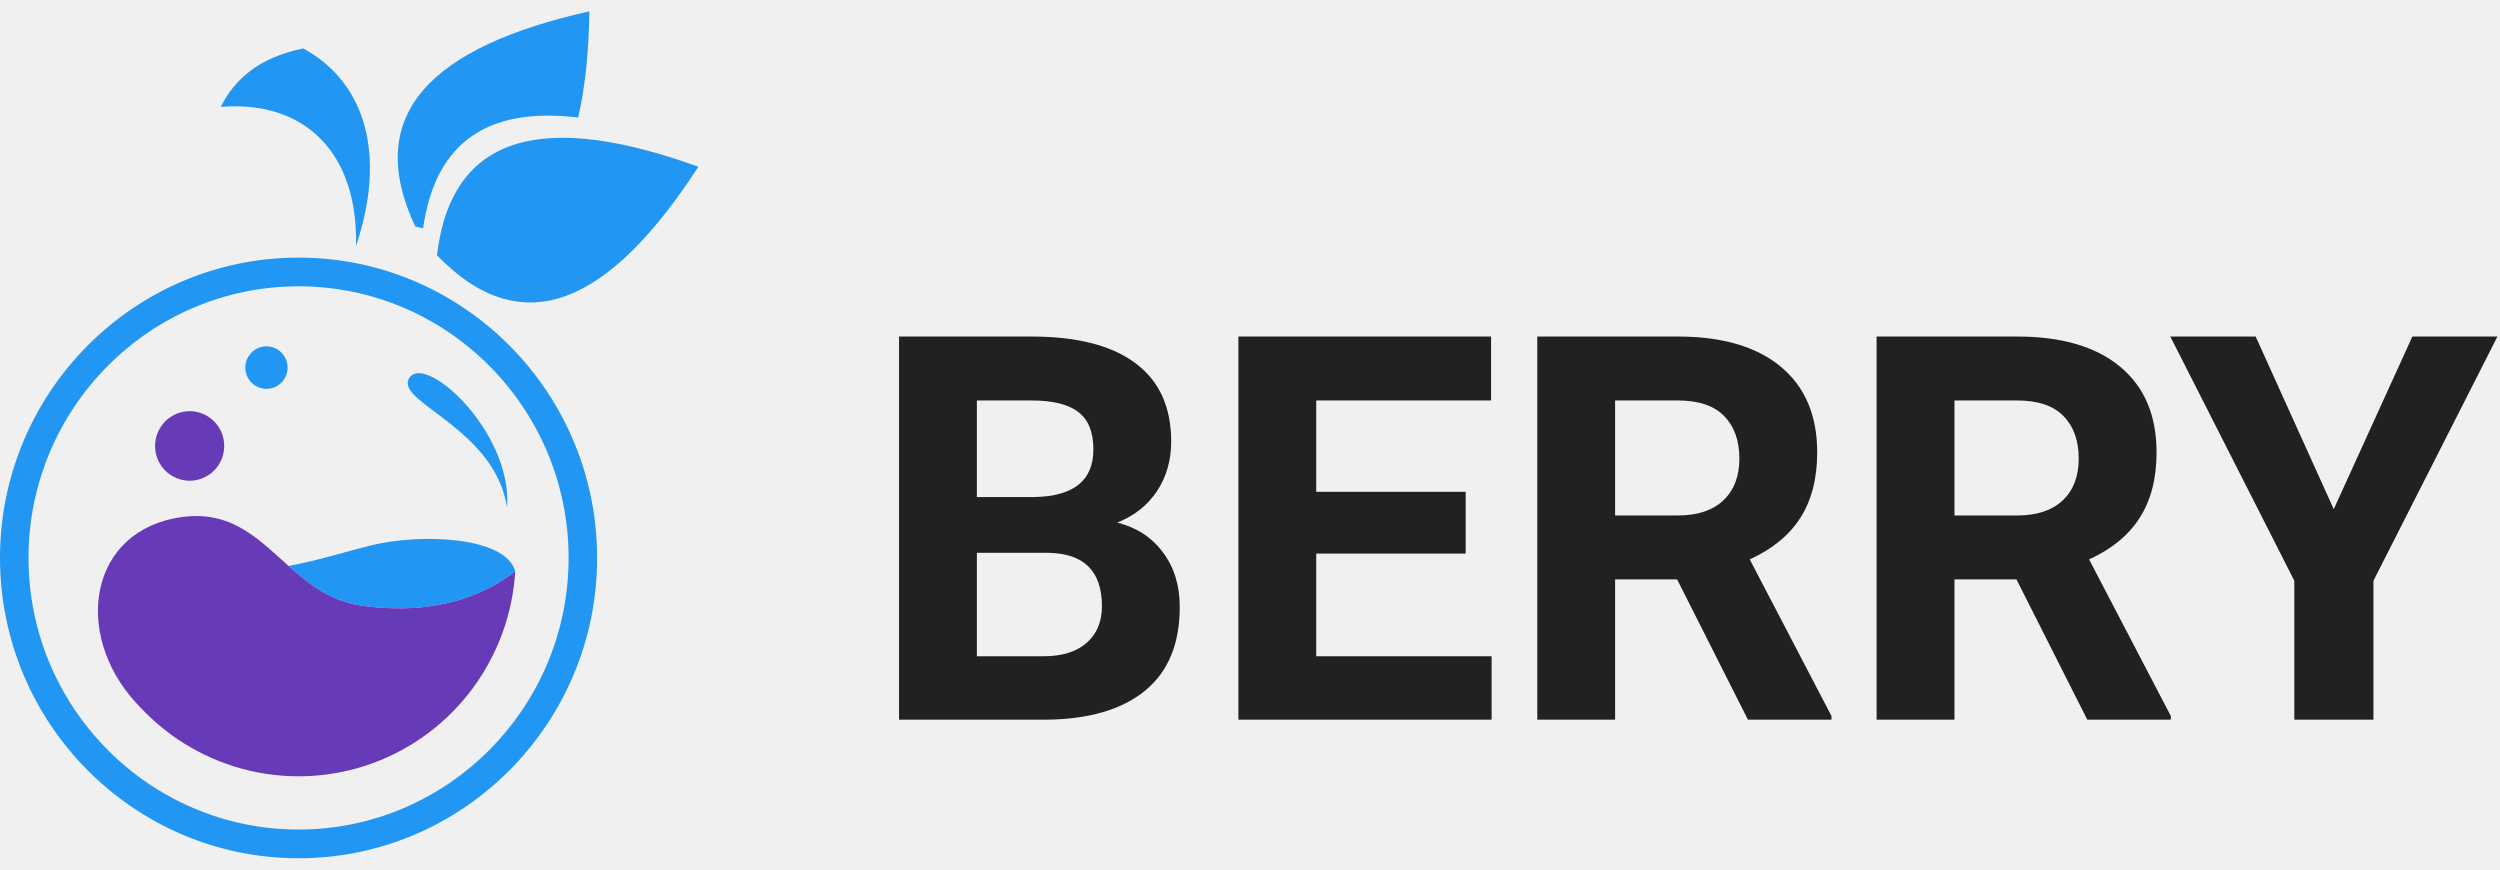
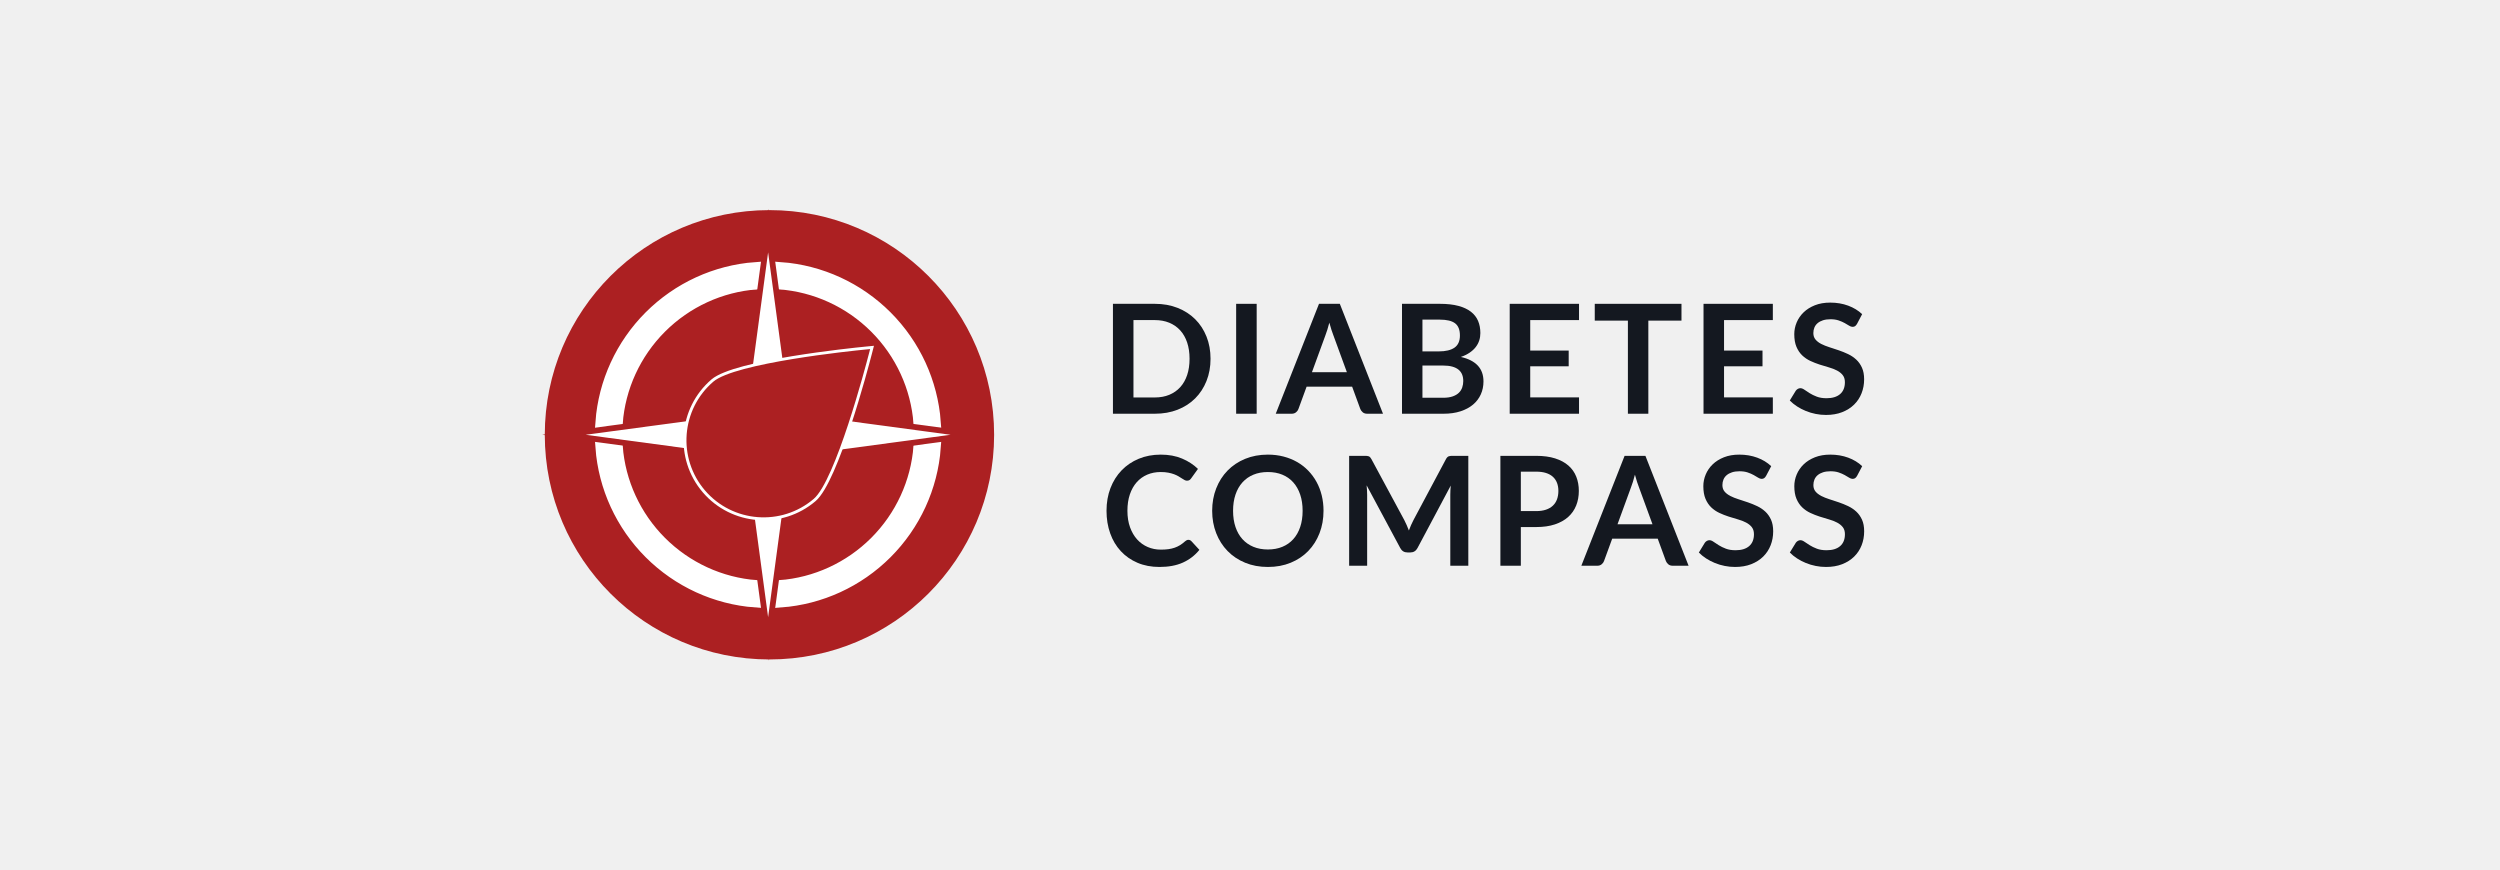
- <svg xmlns="http://www.w3.org/2000/svg" width="92" height="32" viewBox="0 0 92 32" fill="none">
-   <path d="M33.085 26.484V12.384H37.954C39.641 12.384 40.92 12.713 41.792 13.372C42.664 14.024 43.1 14.982 43.1 16.248C43.1 16.939 42.925 17.549 42.575 18.078C42.225 18.601 41.738 18.985 41.114 19.231C41.827 19.411 42.387 19.776 42.795 20.325C43.208 20.874 43.415 21.545 43.415 22.339C43.415 23.695 42.989 24.721 42.136 25.419C41.283 26.116 40.067 26.471 38.489 26.484H33.085ZM35.949 20.344V24.15H38.403C39.078 24.15 39.603 23.989 39.978 23.666C40.36 23.337 40.551 22.885 40.551 22.31C40.551 21.019 39.892 20.364 38.575 20.344H35.949ZM35.949 18.291H38.069C39.514 18.265 40.236 17.681 40.236 16.538C40.236 15.899 40.051 15.441 39.682 15.163C39.319 14.879 38.743 14.737 37.954 14.737H35.949V18.291ZM53.937 20.373H48.437V24.15H54.891V26.484H45.573V12.384H54.872V14.737H48.437V18.098H53.937V20.373ZM61.718 21.322H59.436V26.484H56.572V12.384H61.736C63.379 12.384 64.645 12.755 65.537 13.498C66.428 14.24 66.873 15.289 66.873 16.645C66.873 17.607 66.666 18.411 66.253 19.056C65.846 19.695 65.225 20.206 64.391 20.586L67.398 26.349V26.484H64.324L61.718 21.322ZM59.436 18.969H61.746C62.466 18.969 63.023 18.785 63.417 18.417C63.811 18.043 64.009 17.529 64.009 16.877C64.009 16.212 63.821 15.689 63.446 15.309C63.077 14.928 62.507 14.737 61.736 14.737H59.436V18.969ZM74.206 21.322H71.924V26.484H69.059V12.384H74.225C75.867 12.384 77.134 12.755 78.025 13.498C78.916 14.24 79.361 15.289 79.361 16.645C79.361 17.607 79.154 18.411 78.74 19.056C78.333 19.695 77.713 20.206 76.879 20.586L79.886 26.349V26.484H76.812L74.206 21.322ZM71.924 18.969H74.234C74.953 18.969 75.51 18.785 75.905 18.417C76.3 18.043 76.497 17.529 76.497 16.877C76.497 16.212 76.309 15.689 75.934 15.309C75.564 14.928 74.995 14.737 74.225 14.737H71.924V18.969ZM85.882 18.737L88.775 12.384H91.906L87.343 21.371V26.484H84.431V21.371L79.867 12.384H83.008L85.882 18.737Z" fill="#212121" />
-   <path d="M10.987 31.584C4.928 31.584 0 26.626 0 20.532C0 14.438 4.929 9.48 10.987 9.48C17.045 9.48 21.974 14.438 21.974 20.532C21.974 26.626 17.046 31.584 10.987 31.584ZM10.987 10.536C5.508 10.536 1.049 15.02 1.049 20.532C1.049 26.044 5.508 30.527 10.987 30.527C16.466 30.527 20.925 26.043 20.925 20.531C20.925 15.019 16.467 10.536 10.987 10.536Z" fill="#2196F3" />
-   <path d="M18.96 21.023C18.618 19.748 15.485 19.611 13.62 20.078C12.644 20.323 11.646 20.643 10.616 20.826C11.37 21.499 12.179 22.135 13.34 22.293C16.221 22.684 18.011 21.775 18.96 21.023Z" fill="#2196F3" />
-   <path d="M13.34 22.293C12.176 22.135 11.37 21.499 10.616 20.826C9.45 19.786 8.413 18.658 6.377 19.082C3.141 19.757 2.715 23.608 5.214 26.083C6.287 27.213 7.665 28.004 9.178 28.359C10.691 28.713 12.274 28.616 13.733 28.079C15.192 27.542 16.464 26.588 17.392 25.335C18.321 24.082 18.866 22.584 18.96 21.023C18.011 21.775 16.221 22.684 13.34 22.293Z" fill="#673AB7" />
-   <path d="M15.034 13.959C14.63 14.829 18.23 15.796 18.661 18.688C18.869 15.841 15.534 12.882 15.034 13.959Z" fill="#2196F3" />
-   <path d="M7.466 17.593C8.115 17.323 8.423 16.575 8.155 15.922C7.886 15.269 7.142 14.959 6.493 15.229C5.844 15.5 5.535 16.248 5.804 16.901C6.073 17.554 6.817 17.864 7.466 17.593Z" fill="#673AB7" />
-   <path d="M10.355 14.08C10.659 13.775 10.659 13.28 10.355 12.974C10.051 12.669 9.559 12.669 9.256 12.974C8.952 13.28 8.952 13.775 9.256 14.08C9.559 14.385 10.051 14.385 10.355 14.08Z" fill="#2196F3" />
-   <path d="M13.101 9.052C14.225 5.715 13.47 3.049 11.161 1.782C9.584 2.105 8.647 2.873 8.125 3.934C11.22 3.682 13.184 5.63 13.101 9.052Z" fill="#2196F3" />
-   <path d="M25.698 6.136C20.139 4.129 16.63 4.818 16.079 9.391C19.265 12.697 22.474 11.115 25.698 6.136Z" fill="#2196F3" />
-   <path d="M21.276 4.325C21.534 3.217 21.668 1.908 21.688 0.417C15.923 1.709 13.322 4.177 15.284 8.338C15.382 8.362 15.475 8.381 15.57 8.401C16.028 5.144 18.046 3.938 21.276 4.325Z" fill="#2196F3" />
+ <svg xmlns="http://www.w3.org/2000/svg" version="1.1" id="svg2" width="92" height="32" viewBox="0 0 1600 800">
+   <defs id="defs6" />
+   <g id="g8" transform="matrix(1.333333,0,0,-1.333333,0,800)">
+     <g id="g10" transform="scale(0.1)">
+       <path d="m 4234.44,3000 c 0,-856.15 -694.06,-1550.22 -1550.22,-1550.22 -856.15,0 -1550.21,694.07 -1550.21,1550.22 0,856.16 694.06,1550.21 1550.21,1550.21 856.16,0 1550.22,-694.05 1550.22,-1550.21" style="fill:#ac2022;fill-opacity:1;fill-rule:nonzero;stroke:none" id="path12" />
+       <path d="m 3748.09,3081.63 c -19.08,255.83 -129.95,497.08 -312.19,679.32 -182.24,182.24 -423.5,293.12 -679.33,312.19 l 3.62,48.53 c 267.45,-19.94 519.64,-135.82 710.12,-326.31 190.48,-190.48 306.36,-442.67 326.31,-710.12 z m -2146.29,0 -48.52,3.61 c 19.94,267.45 135.83,519.65 326.3,710.12 190.48,190.48 442.68,306.37 710.13,326.31 l 3.61,-48.53 c -255.83,-19.07 -497.09,-129.95 -679.33,-312.19 -182.24,-182.24 -293.11,-423.49 -312.19,-679.32 z m 987.91,-1203.3 c -267.45,19.95 -519.65,135.83 -710.13,326.31 -190.47,190.47 -306.36,442.67 -326.3,710.11 l 48.52,3.63 c 19.08,-255.83 129.95,-497.09 312.19,-679.33 182.25,-182.25 423.5,-293.11 679.33,-312.2 z m 170.48,0 -3.62,48.52 c 255.83,19.09 497.09,129.95 679.33,312.2 182.24,182.24 293.11,423.5 312.19,679.33 l 48.53,-3.63 c -19.95,-267.44 -135.83,-519.64 -326.31,-710.11 -190.48,-190.48 -442.67,-306.36 -710.12,-326.31" style="fill:#ffffff;fill-opacity:1;fill-rule:nonzero;stroke:none" id="path14" />
+       <path d="m 3748.09,3081.63 c -19.08,255.83 -129.95,497.08 -312.19,679.32 -182.24,182.24 -423.5,293.12 -679.33,312.19 l 3.62,48.53 c 267.45,-19.94 519.64,-135.82 710.12,-326.31 190.48,-190.48 306.36,-442.67 326.31,-710.12 z m -2146.29,0 -48.52,3.61 c 19.94,267.45 135.83,519.65 326.3,710.12 190.48,190.48 442.68,306.37 710.13,326.31 l 3.61,-48.53 c -255.83,-19.07 -497.09,-129.95 -679.33,-312.19 -182.24,-182.24 -293.11,-423.49 -312.19,-679.32 z m 987.91,-1203.3 c -267.45,19.95 -519.65,135.83 -710.13,326.31 -190.47,190.47 -306.36,442.67 -326.3,710.11 l 48.52,3.63 c 19.08,-255.83 129.95,-497.09 312.19,-679.33 182.25,-182.25 423.5,-293.11 679.33,-312.2 z m 170.48,0 -3.62,48.52 c 255.83,19.09 497.09,129.95 679.33,312.2 182.24,182.24 293.11,423.5 312.19,679.33 l 48.53,-3.63 c -19.95,-267.44 -135.83,-519.64 -326.31,-710.11 -190.48,-190.48 -442.67,-306.36 -710.12,-326.31 z" style="fill:none;stroke:#ffffff;stroke-width:140;stroke-linecap:butt;stroke-linejoin:miter;stroke-miterlimit:10;stroke-dasharray:none;stroke-opacity:1" id="path16" />
+       <path d="m 2674.95,3011.47 -143.68,143.67 143.68,1067.48 z" style="fill:#ffffff;fill-opacity:1;fill-rule:nonzero;stroke:none" id="path18" />
+       <path d="M 2674.95,2988.53 2818.62,2844.86 2674.95,1777.37 Z" style="fill:#ffffff;fill-opacity:1;fill-rule:nonzero;stroke:none" id="path20" />
+       <path d="M 2842.04,3167.1 2674.95,4408.61 2507.85,3167.1 1266.34,3000 l 1241.51,-167.09 167.1,-1241.52 167.09,1241.52 1241.51,167.1 -1241.51,167.09" style="fill:#ffffff;fill-opacity:1;fill-rule:nonzero;stroke:none" id="path22" />
+       <path d="M 2842.04,3167.1 2674.95,4408.61 2507.85,3167.1 1266.34,3000 l 1241.51,-167.09 167.1,-1241.52 167.09,1241.52 1241.51,167.1 z" style="fill:none;stroke:#ac2022;stroke-width:40;stroke-linecap:butt;stroke-linejoin:miter;stroke-miterlimit:10;stroke-dasharray:none;stroke-opacity:1" id="path24" />
+       <path d="M 2663.48,3000 2519.8,2856.34 1452.32,3000 Z" style="fill:#ffffff;fill-opacity:1;fill-rule:nonzero;stroke:none" id="path26" />
+       <path d="m 3379.94,3555.96 12.12,46.78 -48.09,-4.73 c -91.59,-9.03 -899.28,-91.96 -1052.91,-223.4 -227.27,-194.48 -253.97,-537.59 -59.5,-764.87 194.46,-227.26 537.59,-253.95 764.86,-59.48 153.63,131.46 360.44,916.61 383.52,1005.7" style="fill:#ac2022;fill-opacity:1;fill-rule:nonzero;stroke:none" id="path28" />
+       <path d="m 3379.94,3555.96 12.12,46.78 -48.09,-4.73 c -91.59,-9.03 -899.28,-91.96 -1052.91,-223.4 -227.27,-194.48 -253.97,-537.59 -59.5,-764.87 194.46,-227.26 537.59,-253.95 764.86,-59.48 153.63,131.46 360.44,916.61 383.52,1005.7 z" style="fill:none;stroke:#ffffff;stroke-width:20;stroke-linecap:butt;stroke-linejoin:miter;stroke-miterlimit:10;stroke-dasharray:none;stroke-opacity:1" id="path30" />
+       <path d="m 5582.94,3524.45 c 0,41.6 -5.51,78.94 -16.52,111.97 -11.01,33.05 -26.93,61.02 -47.72,83.92 -20.81,22.9 -45.98,40.47 -75.53,52.7 -29.54,12.25 -62.84,18.36 -99.9,18.36 h -147.38 v -533.9 h 147.38 c 37.06,0 70.36,6.12 99.9,18.36 29.55,12.24 54.72,29.81 75.53,52.71 20.79,22.9 36.71,50.87 47.72,83.91 11.01,33.04 16.52,70.36 16.52,111.97 z m 144.75,0 c 0,-55.6 -9.27,-106.64 -27.8,-153.13 -18.53,-46.51 -44.57,-86.55 -78.14,-120.11 -33.56,-33.57 -73.95,-59.61 -121.14,-78.15 -47.21,-18.53 -99.66,-27.79 -157.34,-27.79 h -288.98 v 758.36 h 288.98 c 57.68,0 110.13,-9.36 157.34,-28.05 47.19,-18.71 87.58,-44.76 121.14,-78.14 33.57,-33.4 59.61,-73.34 78.14,-119.84 18.53,-46.52 27.8,-97.55 27.8,-153.15" style="fill:#141820;fill-opacity:1;fill-rule:nonzero;stroke:none" id="path32" />
+       <path d="m 6046.04,3145.27 h -141.6 v 758.36 h 141.6 v -758.36" style="fill:#141820;fill-opacity:1;fill-rule:nonzero;stroke:none" id="path34" />
+       <path d="m 6668.56,3431.62 -92.3,252.27 c -4.55,11.2 -9.27,24.47 -14.16,39.86 -4.91,15.38 -9.8,31.98 -14.69,49.82 -4.54,-17.84 -9.27,-34.53 -14.16,-50.09 -4.89,-15.55 -9.62,-29.11 -14.16,-40.64 l -91.78,-251.22 z m 249.12,-286.35 h -109.09 c -12.24,0 -22.2,3.06 -29.88,9.18 -7.7,6.1 -13.48,13.71 -17.32,22.81 l -56.64,154.72 H 6390.6 l -56.64,-154.72 c -2.8,-8.04 -8.21,-15.39 -16.25,-22.03 -8.06,-6.64 -18.02,-9.96 -29.9,-9.96 h -110.14 l 298.42,758.36 h 143.7 l 297.89,-758.36" style="fill:#141820;fill-opacity:1;fill-rule:nonzero;stroke:none" id="path36" />
+       <path d="m 7332.52,3255.41 c 26.23,0 48.25,3.14 66.08,9.44 17.84,6.29 32.08,14.69 42.75,25.17 10.66,10.49 18.36,22.73 23.07,36.71 4.73,13.98 7.08,28.85 7.08,44.59 0,16.42 -2.61,31.2 -7.86,44.31 -5.25,13.11 -13.47,24.29 -24.65,33.56 -11.19,9.27 -25.62,16.33 -43.27,21.24 -17.66,4.89 -38.89,7.35 -63.72,7.35 h -142.13 v -222.37 z m -142.65,539.14 v -219.23 h 112.23 c 48.26,0 84.7,8.74 109.35,26.23 24.66,17.47 36.98,45.27 36.98,83.39 0,39.5 -11.19,67.66 -33.56,84.43 -22.38,16.79 -57.36,25.18 -104.89,25.18 z m 120.11,109.08 c 49.64,0 92.12,-4.71 127.44,-14.16 35.31,-9.43 64.25,-22.9 86.79,-40.38 22.55,-17.48 39.07,-38.63 49.57,-63.46 10.49,-24.82 15.72,-52.79 15.72,-83.9 0,-17.84 -2.61,-34.89 -7.86,-51.15 -5.25,-16.26 -13.38,-31.46 -24.39,-45.63 -11.01,-14.14 -24.99,-27 -41.96,-38.54 -16.96,-11.54 -37.15,-21.33 -60.56,-29.37 104.19,-23.43 156.29,-79.72 156.29,-168.88 0,-32.18 -6.13,-61.87 -18.37,-89.15 -12.24,-27.27 -30.08,-50.79 -53.49,-70.54 -23.43,-19.75 -52.27,-35.24 -86.53,-46.41 -34.28,-11.2 -73.44,-16.79 -117.48,-16.79 h -286.36 v 758.36 h 261.19" style="fill:#141820;fill-opacity:1;fill-rule:nonzero;stroke:none" id="path38" />
+       <path d="m 7933.55,3791.4 v -210.3 h 265.38 v -108.56 h -265.38 v -214.52 h 336.7 v -112.75 h -478.3 v 758.36 h 478.3 V 3791.4 h -336.7" style="fill:#141820;fill-opacity:1;fill-rule:nonzero;stroke:none" id="path40" />
+       <path d="m 8977.22,3787.73 h -228.66 v -642.46 h -141.09 v 642.46 h -228.66 v 115.9 h 598.41 v -115.9" style="fill:#141820;fill-opacity:1;fill-rule:nonzero;stroke:none" id="path42" />
+       <path d="m 9270.91,3791.4 v -210.3 h 265.37 v -108.56 h -265.37 v -214.52 h 336.69 v -112.75 h -478.29 v 758.36 H 9607.6 V 3791.4 h -336.69" style="fill:#141820;fill-opacity:1;fill-rule:nonzero;stroke:none" id="path44" />
+       <path d="m 10188.7,3765.71 c -4.2,-7.35 -8.6,-12.68 -13.4,-16.01 -4.7,-3.32 -10.5,-4.98 -17.5,-4.98 -7.4,0 -15.3,2.7 -23.9,8.13 -8.6,5.42 -18.8,11.45 -30.7,18.09 -11.9,6.66 -25.8,12.68 -41.7,18.1 -15.9,5.41 -34.7,8.13 -56.4,8.13 -19.54,0 -36.66,-2.36 -51.35,-7.08 -14.68,-4.71 -27.02,-11.27 -36.98,-19.67 -9.96,-8.38 -17.39,-18.44 -22.29,-30.15 -4.9,-11.72 -7.34,-24.58 -7.34,-38.54 0,-17.84 4.98,-32.71 14.94,-44.58 9.97,-11.9 23.17,-22.04 39.61,-30.43 16.43,-8.38 35.14,-15.91 56.11,-22.55 21,-6.64 42.5,-13.72 64.5,-21.24 22,-7.51 43.5,-16.26 64.5,-26.22 21,-9.96 39.7,-22.55 56.1,-37.77 16.5,-15.2 29.7,-33.83 39.6,-55.85 10,-22.03 15,-48.78 15,-80.24 0,-34.28 -5.9,-66.35 -17.6,-96.23 -11.7,-29.9 -28.8,-55.96 -51.4,-78.15 -22.5,-22.21 -50.1,-39.69 -82.6,-52.45 -32.5,-12.76 -69.7,-19.14 -111.7,-19.14 -24.12,0 -47.9,2.36 -71.32,7.08 -23.43,4.72 -45.89,11.45 -67.4,20.2 -21.5,8.73 -41.69,19.22 -60.58,31.45 -18.87,12.25 -35.66,25.88 -50.34,40.91 l 41.43,67.67 c 3.5,4.88 8.04,8.99 13.64,12.31 5.58,3.33 11.54,4.99 17.84,4.99 8.73,0 18.16,-3.59 28.31,-10.75 10.13,-7.17 22.2,-15.14 36.19,-23.87 13.98,-8.75 30.32,-16.7 49.03,-23.85 18.71,-7.17 41.18,-10.76 67.4,-10.76 40.2,0 71.3,9.52 93.4,28.58 22,19.05 33,46.41 33,82.08 0,19.93 -5,36.19 -15,48.78 -9.9,12.58 -23.1,23.15 -39.6,31.73 -16.4,8.56 -35.1,15.82 -56.06,21.76 -20.99,5.95 -42.32,12.41 -64,19.41 -21.68,6.98 -43,15.37 -63.98,25.16 -20.97,9.79 -39.68,22.55 -56.11,38.29 -16.44,15.74 -29.64,35.4 -39.6,59 -9.96,23.6 -14.95,52.71 -14.95,87.32 0,27.63 5.51,54.55 16.52,80.77 11.01,26.22 27.01,49.48 47.99,69.76 20.98,20.27 46.86,36.53 77.62,48.77 30.77,12.24 66.09,18.37 105.97,18.37 44.7,0 86,-7.01 123.7,-20.99 37.8,-13.98 70,-33.56 96.5,-58.74 l -35.1,-66.6" style="fill:#141820;fill-opacity:1;fill-rule:nonzero;stroke:none" id="path46" />
+       <path d="m 5574.81,2275.19 c 7.68,0 14.51,-2.98 20.44,-8.91 l 55.6,-60.31 c -30.77,-38.12 -68.62,-67.31 -113.55,-87.59 -44.93,-20.29 -98.86,-30.41 -161.79,-30.41 -56.3,0 -106.9,9.6 -151.83,28.83 -44.93,19.23 -83.3,45.98 -115.13,80.25 -31.81,34.26 -56.19,75.16 -73.15,122.72 -16.96,47.54 -25.43,99.47 -25.43,155.76 0,57 9.09,109.17 27.27,156.57 18.17,47.35 43.79,88.17 76.82,122.45 33.05,34.27 72.46,60.93 118.27,79.98 45.8,19.05 96.51,28.59 152.09,28.59 55.25,0 104.28,-9.11 147.12,-27.27 42.82,-18.2 79.27,-41.97 109.35,-71.34 l -47.21,-65.56 c -2.79,-4.2 -6.38,-7.86 -10.74,-11 -4.38,-3.16 -10.41,-4.73 -18.1,-4.73 -5.25,0 -10.67,1.48 -16.26,4.45 -5.59,2.97 -11.71,6.65 -18.36,11.03 -6.64,4.36 -14.34,9.17 -23.07,14.41 -8.75,5.26 -18.89,10.06 -30.42,14.43 -11.54,4.36 -24.91,8.03 -40.12,11.02 -15.21,2.96 -32.78,4.46 -52.71,4.46 -33.92,0 -64.94,-6.04 -93.09,-18.1 -28.14,-12.07 -52.37,-29.55 -72.64,-52.44 -20.28,-22.91 -36.02,-50.89 -47.19,-83.92 -11.2,-33.04 -16.79,-70.72 -16.79,-113.03 0,-42.66 6.03,-80.58 18.1,-113.79 12.06,-33.24 28.39,-61.2 49.03,-83.93 20.63,-22.72 44.92,-40.11 72.9,-52.17 27.97,-12.07 58.04,-18.09 90.2,-18.09 19.23,0 36.63,1.03 52.19,3.13 15.56,2.1 29.9,5.42 43.01,9.97 13.11,4.54 25.52,10.4 37.24,17.57 11.7,7.16 23.33,16 34.87,26.48 3.48,3.15 7.16,5.69 11.01,7.61 3.85,1.92 7.87,2.88 12.07,2.88" style="fill:#141820;fill-opacity:1;fill-rule:nonzero;stroke:none" id="path48" />
+       <path d="m 6363.07,2475.53 c 0,41.61 -5.59,78.94 -16.78,111.98 -11.2,33.04 -27.1,61.1 -47.73,84.18 -20.63,23.06 -45.71,40.72 -75.25,52.97 -29.55,12.23 -62.86,18.36 -99.91,18.36 -37.07,0 -70.37,-6.13 -99.91,-18.36 -29.55,-12.25 -54.73,-29.91 -75.52,-52.97 -20.81,-23.08 -36.81,-51.14 -47.99,-84.18 -11.2,-33.04 -16.79,-70.37 -16.79,-111.98 0,-41.61 5.59,-78.92 16.79,-111.97 11.18,-33.04 27.18,-61 47.99,-83.9 20.79,-22.9 45.97,-40.47 75.52,-52.72 29.54,-12.24 62.84,-18.36 99.91,-18.36 37.05,0 70.36,6.12 99.91,18.36 29.54,12.25 54.62,29.82 75.25,52.72 20.63,22.9 36.53,50.86 47.73,83.9 11.19,33.05 16.78,70.36 16.78,111.97 z m 144.22,0 c 0,-55.59 -9.16,-107.08 -27.52,-154.45 -18.36,-47.37 -44.32,-88.36 -77.89,-122.99 -33.56,-34.61 -73.95,-61.62 -121.14,-81.02 -47.21,-19.41 -99.66,-29.1 -157.34,-29.1 -57.35,0 -109.62,9.69 -156.81,29.1 -47.21,19.4 -87.68,46.41 -121.42,81.02 -33.74,34.63 -59.88,75.62 -78.4,122.99 -18.54,47.37 -27.8,98.86 -27.8,154.45 0,55.6 9.26,107.07 27.8,154.47 18.52,47.37 44.66,88.37 78.4,122.98 33.74,34.61 74.21,61.63 121.42,81.02 47.19,19.42 99.46,29.12 156.81,29.12 38.45,0 74.64,-4.47 108.55,-13.39 33.92,-8.9 65.04,-21.49 93.36,-37.75 28.32,-16.26 53.76,-36.02 76.31,-59.27 22.55,-23.26 41.7,-49.21 57.43,-77.88 15.74,-28.67 27.71,-59.79 35.93,-93.35 8.2,-33.56 12.31,-68.88 12.31,-105.95" style="fill:#141820;fill-opacity:1;fill-rule:nonzero;stroke:none" id="path50" />
+       <path d="m 7506.39,2854.71 v -758.36 h -124.3 v 489.85 c 0,19.58 1.05,40.72 3.15,63.46 l -229.19,-430.58 c -10.84,-20.64 -27.45,-30.95 -49.83,-30.95 h -19.92 c -22.38,0 -38.99,10.31 -49.82,30.95 l -231.82,432.16 c 1.05,-11.55 1.92,-22.91 2.63,-34.1 0.7,-11.2 1.04,-21.5 1.04,-30.94 v -489.85 h -124.29 v 758.36 h 106.46 c 6.3,0 11.71,-0.17 16.26,-0.51 4.54,-0.35 8.66,-1.23 12.33,-2.63 3.66,-1.4 6.99,-3.66 9.96,-6.82 2.97,-3.14 5.85,-7.34 8.66,-12.58 l 227.09,-421.14 c 5.94,-11.19 11.45,-22.73 16.52,-34.61 5.06,-11.89 10.04,-24.14 14.94,-36.73 4.89,12.93 9.96,25.44 15.21,37.51 5.25,12.07 10.83,23.69 16.79,34.88 l 223.94,420.09 c 2.8,5.24 5.76,9.44 8.91,12.58 3.15,3.16 6.56,5.42 10.24,6.82 3.66,1.4 7.77,2.28 12.31,2.63 4.55,0.34 9.96,0.51 16.27,0.51 h 106.46" style="fill:#141820;fill-opacity:1;fill-rule:nonzero;stroke:none" id="path52" />
+       <path d="m 7974.2,2473.44 c 25.87,0 48.43,3.23 67.66,9.7 19.22,6.47 35.21,15.73 47.98,27.8 12.76,12.07 22.29,26.74 28.59,44.06 6.29,17.29 9.44,36.62 9.44,57.95 0,20.27 -3.15,38.63 -9.44,55.06 -6.3,16.44 -15.73,30.43 -28.32,41.96 -12.59,11.53 -28.5,20.37 -47.72,26.49 -19.25,6.11 -41.97,9.16 -68.19,9.16 h -105.41 v -272.18 z m 0,381.27 c 50.7,0 94.57,-5.93 131.64,-17.82 37.06,-11.89 67.66,-28.49 91.78,-49.83 24.13,-21.33 42.04,-46.85 53.76,-76.56 11.71,-29.72 17.56,-62.25 17.56,-97.55 0,-36.72 -6.12,-70.37 -18.34,-100.96 -12.25,-30.61 -30.61,-56.9 -55.08,-78.94 -24.48,-22.02 -55.16,-39.16 -92.04,-51.39 -36.89,-12.25 -79.98,-18.35 -129.28,-18.35 h -105.41 v -266.96 h -141.08 v 758.36 h 246.49" style="fill:#141820;fill-opacity:1;fill-rule:nonzero;stroke:none" id="path54" />
+       <path d="m 8777.15,2382.7 -92.3,252.28 c -4.55,11.18 -9.27,24.46 -14.17,39.85 -4.9,15.38 -9.79,31.98 -14.68,49.83 -4.54,-17.85 -9.27,-34.54 -14.16,-50.09 -4.89,-15.56 -9.62,-29.11 -14.16,-40.65 L 8535.9,2382.7 Z m 249.12,-286.35 h -109.09 c -12.24,0 -22.2,3.06 -29.89,9.18 -7.69,6.11 -13.47,13.72 -17.31,22.82 l -56.65,154.71 h -314.15 l -56.63,-154.71 c -2.8,-8.05 -8.21,-15.39 -16.26,-22.03 -8.05,-6.65 -18.01,-9.97 -29.89,-9.97 h -110.15 l 298.43,758.36 h 143.7 l 297.89,-758.36" style="fill:#141820;fill-opacity:1;fill-rule:nonzero;stroke:none" id="path56" />
+       <path d="m 9561.2,2716.79 c -4.2,-7.35 -8.66,-12.67 -13.38,-16 -4.71,-3.32 -10.57,-4.98 -17.57,-4.98 -7.33,0 -15.3,2.69 -23.86,8.12 -8.57,5.42 -18.8,11.46 -30.68,18.1 -11.88,6.65 -25.79,12.67 -41.69,18.09 -15.92,5.41 -34.7,8.13 -56.38,8.13 -19.59,0 -36.71,-2.35 -51.39,-7.08 -14.69,-4.71 -27.02,-11.27 -36.98,-19.67 -9.96,-8.39 -17.4,-18.44 -22.29,-30.15 -4.91,-11.71 -7.34,-24.58 -7.34,-38.54 0,-17.83 4.98,-32.71 14.94,-44.58 9.96,-11.89 23.16,-22.03 39.6,-30.43 16.43,-8.39 35.14,-15.91 56.11,-22.55 20.99,-6.64 42.49,-13.72 64.51,-21.24 22.04,-7.51 43.53,-16.26 64.51,-26.22 20.98,-9.96 39.67,-22.55 56.12,-37.76 16.43,-15.21 29.62,-33.83 39.6,-55.85 9.96,-22.03 14.94,-48.78 14.94,-80.25 0,-34.27 -5.86,-66.34 -17.56,-96.23 -11.72,-29.9 -28.85,-55.95 -51.4,-78.14 -22.55,-22.22 -50.09,-39.7 -82.6,-52.45 -32.52,-12.77 -69.76,-19.14 -111.72,-19.14 -24.12,0 -47.9,2.35 -71.31,7.08 -23.44,4.71 -45.9,11.44 -67.41,20.19 -21.5,8.73 -41.69,19.22 -60.57,31.46 -18.87,12.24 -35.66,25.88 -50.35,40.9 l 41.44,67.67 c 3.49,4.88 8.04,9 13.63,12.32 5.59,3.33 11.54,4.99 17.84,4.99 8.73,0 18.17,-3.6 28.31,-10.76 10.14,-7.16 22.2,-15.13 36.2,-23.86 13.98,-8.75 30.32,-16.7 49.02,-23.86 18.71,-7.17 41.18,-10.75 67.4,-10.75 40.21,0 71.32,9.52 93.36,28.57 22.02,19.05 33.04,46.42 33.04,82.08 0,19.93 -4.99,36.19 -14.95,48.78 -9.96,12.59 -23.16,23.16 -39.6,31.73 -16.44,8.56 -35.14,15.81 -56.11,21.77 -20.99,5.94 -42.32,12.41 -63.99,19.4 -21.68,6.98 -43,15.37 -63.99,25.17 -20.97,9.78 -39.68,22.55 -56.11,38.29 -16.44,15.73 -29.63,35.4 -39.6,58.99 -9.96,23.61 -14.94,52.72 -14.94,87.33 0,27.62 5.51,54.55 16.52,80.77 11.01,26.22 27,49.47 47.98,69.75 20.98,20.28 46.86,36.54 77.63,48.77 30.76,12.23 66.08,18.37 105.93,18.37 44.76,0 86.01,-7.01 123.77,-20.98 37.77,-13.99 69.94,-33.57 96.51,-58.74 l -35.14,-66.61" style="fill:#141820;fill-opacity:1;fill-rule:nonzero;stroke:none" id="path58" />
+       <path d="m 10189,2716.79 c -4.2,-7.35 -8.7,-12.67 -13.4,-16 -4.7,-3.32 -10.6,-4.98 -17.6,-4.98 -7.3,0 -15.3,2.69 -23.8,8.12 -8.6,5.42 -18.8,11.46 -30.7,18.1 -11.9,6.65 -25.8,12.67 -41.7,18.09 -15.9,5.41 -34.7,8.13 -56.4,8.13 -19.58,0 -36.7,-2.35 -51.39,-7.08 -14.69,-4.71 -27.02,-11.27 -36.98,-19.67 -9.96,-8.39 -17.4,-18.44 -22.29,-30.15 -4.91,-11.71 -7.34,-24.58 -7.34,-38.54 0,-17.83 4.98,-32.71 14.94,-44.58 9.96,-11.89 23.17,-22.03 39.61,-30.43 16.42,-8.39 35.13,-15.91 56.1,-22.55 20.95,-6.64 42.45,-13.72 64.55,-21.24 22,-7.51 43.5,-16.26 64.5,-26.22 21,-9.96 39.6,-22.55 56.1,-37.76 16.4,-15.21 29.6,-33.83 39.6,-55.85 10,-22.03 14.9,-48.78 14.9,-80.25 0,-34.27 -5.8,-66.34 -17.5,-96.23 -11.7,-29.9 -28.9,-55.95 -51.4,-78.14 -22.6,-22.22 -50.1,-39.7 -82.6,-52.45 -32.6,-12.77 -69.8,-19.14 -111.74,-19.14 -24.13,0 -47.9,2.35 -71.33,7.08 -23.42,4.71 -45.88,11.44 -67.39,20.19 -21.5,8.73 -41.69,19.22 -60.58,31.46 -18.88,12.24 -35.66,25.88 -50.35,40.9 l 41.44,67.67 c 3.49,4.88 8.04,9 13.63,12.32 5.59,3.33 11.54,4.99 17.84,4.99 8.74,0 18.17,-3.6 28.31,-10.76 10.14,-7.16 22.2,-15.13 36.2,-23.86 13.98,-8.75 30.32,-16.7 49.02,-23.86 18.71,-7.17 41.18,-10.75 67.41,-10.75 40.24,0 71.34,9.52 93.34,28.57 22,19.05 33,46.42 33,82.08 0,19.93 -4.9,36.19 -14.9,48.78 -10,12.59 -23.2,23.16 -39.6,31.73 -16.4,8.56 -35.1,15.81 -56.11,21.77 -20.98,5.94 -42.31,12.41 -63.99,19.4 -21.68,6.98 -43,15.37 -63.98,25.17 -20.98,9.78 -39.69,22.55 -56.11,38.29 -16.44,15.73 -29.65,35.4 -39.61,58.99 -9.96,23.61 -14.94,52.72 -14.94,87.33 0,27.62 5.5,54.55 16.52,80.77 11.01,26.22 27,49.47 47.99,69.75 20.97,20.28 46.85,36.54 77.62,48.77 30.77,12.23 66.08,18.37 105.91,18.37 44.8,0 86,-7.01 123.8,-20.98 37.8,-13.99 69.9,-33.57 96.5,-58.74 l -35.1,-66.61" style="fill:#141820;fill-opacity:1;fill-rule:nonzero;stroke:none" id="path60" />
+     </g>
+   </g>
</svg>
